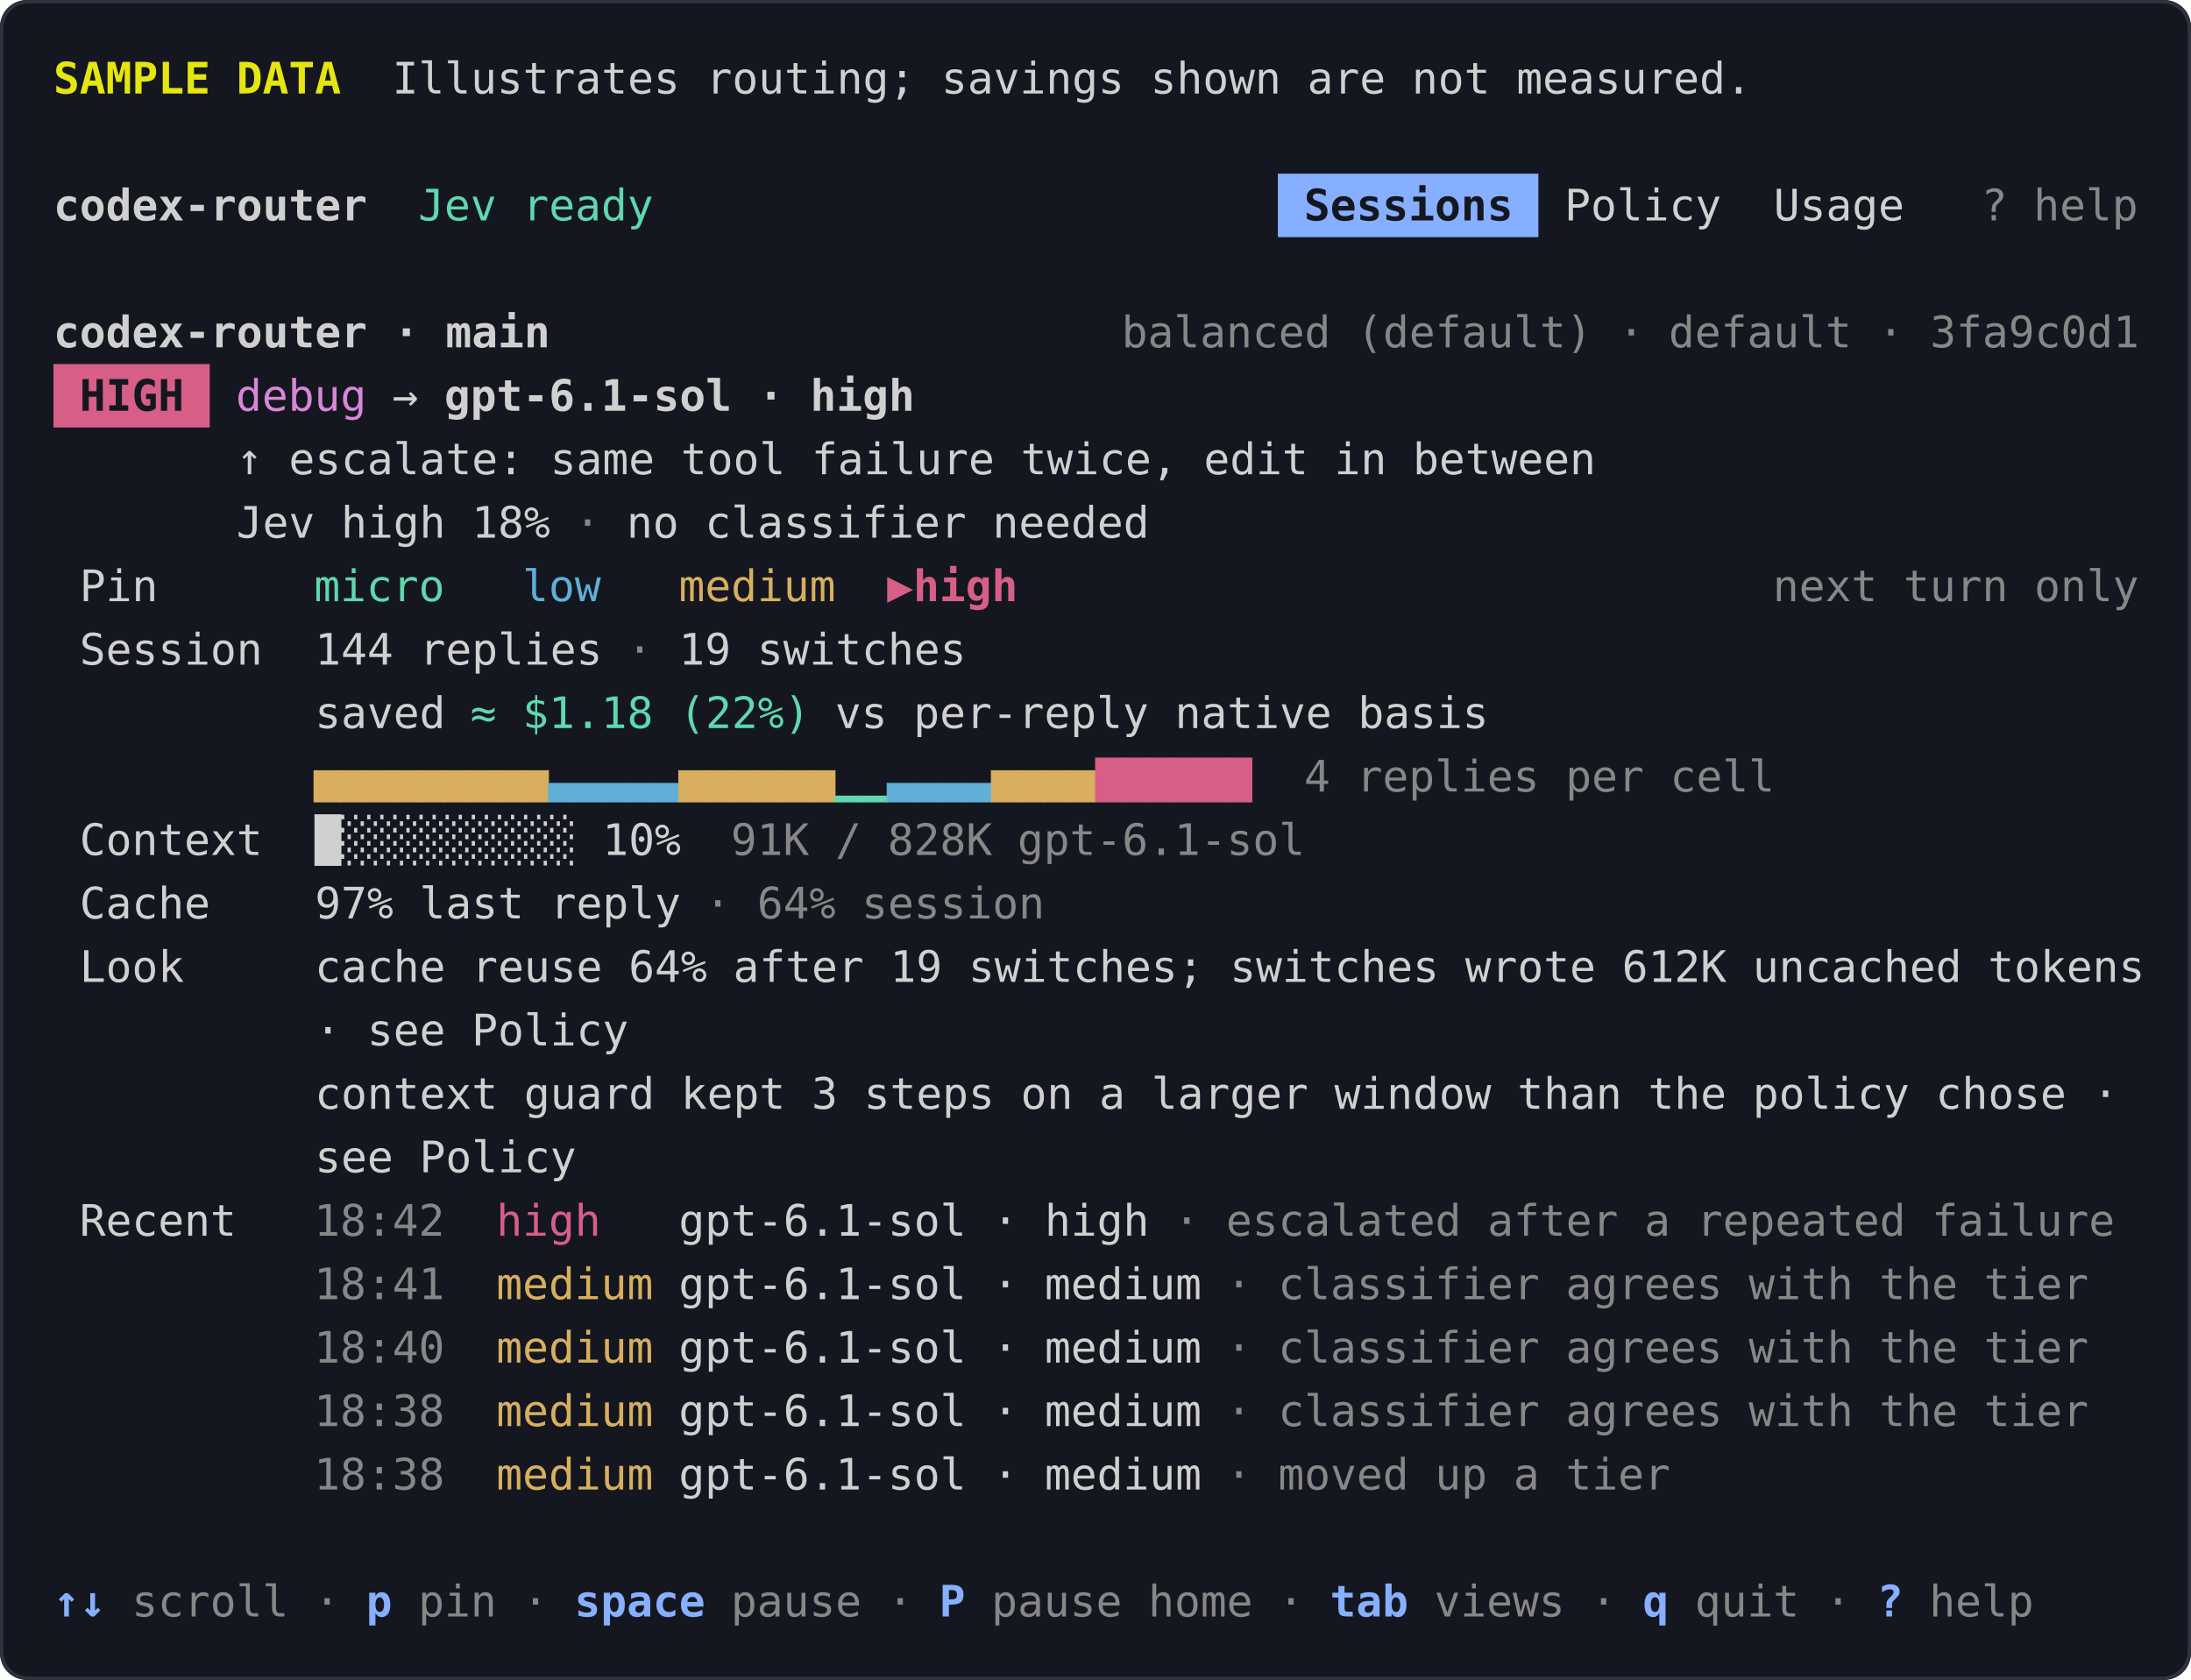
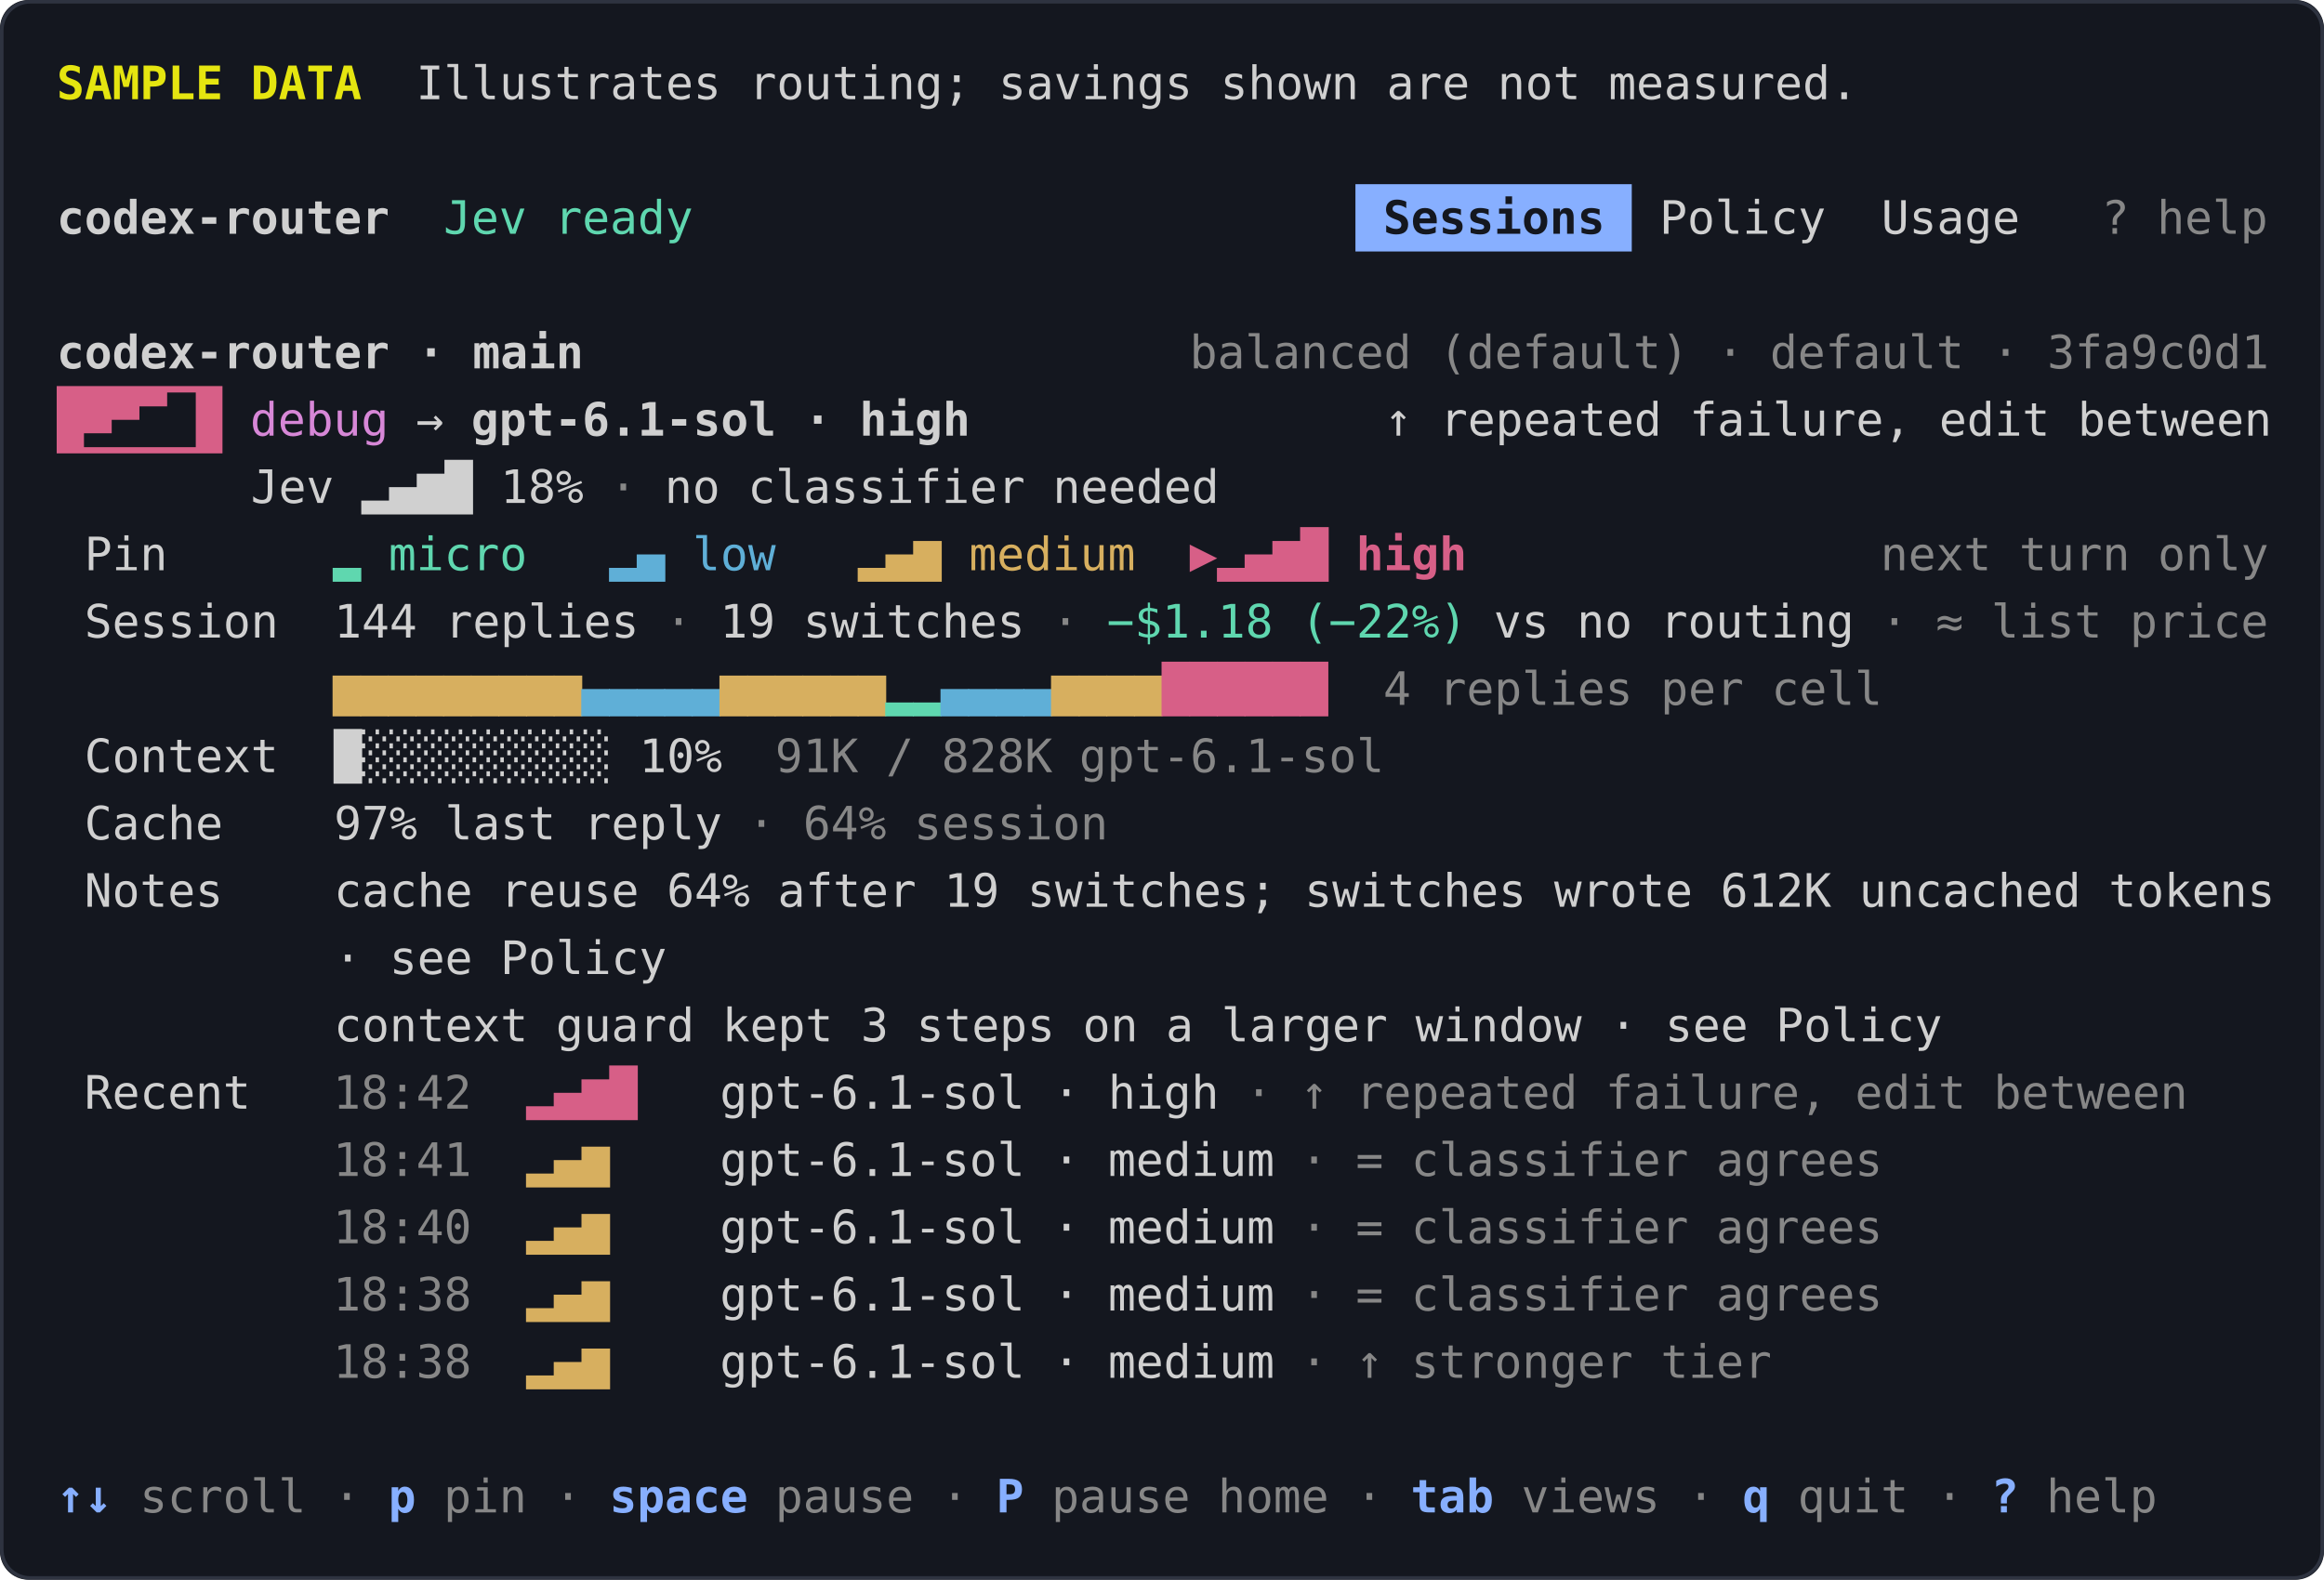
- <svg xmlns="http://www.w3.org/2000/svg" viewBox="0 0 656 503" width="656" height="503" role="img" aria-labelledby="title desc">
+ <svg xmlns="http://www.w3.org/2000/svg" viewBox="0 0 656 446" width="656" height="446" role="img" aria-labelledby="title desc">
  <style>text { font-family: ui-monospace, SFMono-Regular, Menlo, Consolas, 'DejaVu Sans Mono', monospace; font-size: 13px; }</style>
-   <rect width="656" height="503" rx="8" fill="#14171f" />
-   <rect x="0.5" y="0.5" width="655" height="502" rx="8" fill="none" stroke="#2e3340" />
+   <rect width="656" height="446" rx="8" fill="#14171f" />
+   <rect x="0.5" y="0.5" width="655" height="445" rx="8" fill="none" stroke="#2e3340" />
  <text x="16.0" y="28.0" fill="#e5e510" font-weight="700" xml:space="preserve">SAMPLE DATA</text>
  <text x="101.8" y="28.0" fill="#d0d0d0" xml:space="preserve">  Illustrates routing; savings shown are not measured.</text>
  <text x="16.0" y="66.0" fill="#d0d0d0" font-weight="700" xml:space="preserve">codex-router</text>
  <text x="125.2" y="66.0" fill="#5fd7af" xml:space="preserve">Jev ready</text>
  <rect x="382.6" y="52.0" width="78.0" height="19" fill="#87afff" />
  <text x="382.6" y="66.0" fill="#14171f" font-weight="700" xml:space="preserve"> Sessions </text>
  <text x="460.6" y="66.0" fill="#d0d0d0" xml:space="preserve"> Policy  Usage   </text>
  <text x="593.2" y="66.0" fill="#878787" xml:space="preserve">? help</text>
  <text x="16.0" y="104.0" fill="#d0d0d0" font-weight="700" xml:space="preserve">codex-router · main</text>
  <text x="335.8" y="104.0" fill="#878787" xml:space="preserve">balanced (default) · </text>
  <text x="499.6" y="104.0" fill="#878787" xml:space="preserve">default · 3fa9c0d1</text>
  <rect x="16.0" y="109.0" width="46.8" height="19" fill="#d75f87" />
-   <text x="16.0" y="123.0" fill="#14171f" font-weight="700" xml:space="preserve"> HIGH </text>
+   <text x="16.0" y="123.0" fill="#14171f" font-weight="700" xml:space="preserve"> ▂▄▆█ </text>
  <text x="70.6" y="123.0" fill="#d787d7" xml:space="preserve">debug</text>
  <text x="109.6" y="123.0" fill="#d0d0d0" xml:space="preserve"> → </text>
  <text x="133.0" y="123.0" fill="#d0d0d0" font-weight="700" xml:space="preserve">gpt-6.1-sol · high</text>
-   <text x="16.0" y="142.0" fill="#d0d0d0" xml:space="preserve">       ↑ escalate: same tool failure twice, edit in between</text>
-   <text x="16.0" y="161.0" fill="#d0d0d0" xml:space="preserve">       Jev high 18%</text>
-   <text x="164.2" y="161.0" fill="#878787" xml:space="preserve"> · </text>
-   <text x="187.6" y="161.0" fill="#d0d0d0" xml:space="preserve">no classifier needed</text>
-   <text x="16.0" y="180.0" fill="#d0d0d0" xml:space="preserve"> Pin     </text>
-   <text x="86.2" y="180.0" fill="#5fd7af" xml:space="preserve"> micro  </text>
-   <text x="148.6" y="180.0" fill="#5fafd7" xml:space="preserve"> low  </text>
-   <text x="195.4" y="180.0" fill="#d7af5f" xml:space="preserve"> medium  </text>
-   <text x="265.6" y="180.0" fill="#d75f87" font-weight="700" xml:space="preserve">▶high  </text>
-   <text x="530.8" y="180.0" fill="#878787" xml:space="preserve">next turn only</text>
-   <text x="16.0" y="199.0" fill="#d0d0d0" xml:space="preserve"> Session  144 replies</text>
-   <text x="179.8" y="199.0" fill="#878787" xml:space="preserve"> · </text>
-   <text x="203.2" y="199.0" fill="#d0d0d0" xml:space="preserve">19 switches</text>
-   <text x="16.0" y="218.0" fill="#d0d0d0" xml:space="preserve">          saved </text>
-   <text x="140.8" y="218.0" fill="#5fd7af" xml:space="preserve">≈ $1.18 (22%)</text>
-   <text x="242.2" y="218.0" fill="#d0d0d0" xml:space="preserve"> vs per-reply native basis</text>
-   <text x="94.0" y="237.0" fill="#d7af5f" xml:space="preserve">▅</text>
-   <text x="101.8" y="237.0" fill="#d7af5f" xml:space="preserve">▅</text>
-   <text x="109.6" y="237.0" fill="#d7af5f" xml:space="preserve">▅</text>
-   <text x="117.4" y="237.0" fill="#d7af5f" xml:space="preserve">▅</text>
-   <text x="125.2" y="237.0" fill="#d7af5f" xml:space="preserve">▅</text>
-   <text x="133.0" y="237.0" fill="#d7af5f" xml:space="preserve">▅</text>
-   <text x="140.8" y="237.0" fill="#d7af5f" xml:space="preserve">▅</text>
-   <text x="148.6" y="237.0" fill="#d7af5f" xml:space="preserve">▅</text>
-   <text x="156.4" y="237.0" fill="#d7af5f" xml:space="preserve">▅</text>
-   <text x="164.2" y="237.0" fill="#5fafd7" xml:space="preserve">▃</text>
-   <text x="172.0" y="237.0" fill="#5fafd7" xml:space="preserve">▃</text>
-   <text x="179.8" y="237.0" fill="#5fafd7" xml:space="preserve">▃</text>
-   <text x="187.6" y="237.0" fill="#5fafd7" xml:space="preserve">▃</text>
-   <text x="195.4" y="237.0" fill="#5fafd7" xml:space="preserve">▃</text>
-   <text x="203.2" y="237.0" fill="#d7af5f" xml:space="preserve">▅</text>
-   <text x="211.0" y="237.0" fill="#d7af5f" xml:space="preserve">▅</text>
-   <text x="218.8" y="237.0" fill="#d7af5f" xml:space="preserve">▅</text>
-   <text x="226.6" y="237.0" fill="#d7af5f" xml:space="preserve">▅</text>
-   <text x="234.4" y="237.0" fill="#d7af5f" xml:space="preserve">▅</text>
-   <text x="242.2" y="237.0" fill="#d7af5f" xml:space="preserve">▅</text>
-   <text x="250.0" y="237.0" fill="#5fd7af" xml:space="preserve">▁</text>
-   <text x="257.8" y="237.0" fill="#5fd7af" xml:space="preserve">▁</text>
-   <text x="265.6" y="237.0" fill="#5fafd7" xml:space="preserve">▃</text>
-   <text x="273.4" y="237.0" fill="#5fafd7" xml:space="preserve">▃</text>
-   <text x="281.2" y="237.0" fill="#5fafd7" xml:space="preserve">▃</text>
-   <text x="289.0" y="237.0" fill="#5fafd7" xml:space="preserve">▃</text>
-   <text x="296.8" y="237.0" fill="#d7af5f" xml:space="preserve">▅</text>
-   <text x="304.6" y="237.0" fill="#d7af5f" xml:space="preserve">▅</text>
-   <text x="312.4" y="237.0" fill="#d7af5f" xml:space="preserve">▅</text>
-   <text x="320.2" y="237.0" fill="#d7af5f" xml:space="preserve">▅</text>
-   <text x="328.0" y="237.0" fill="#d75f87" xml:space="preserve">▇</text>
-   <text x="335.8" y="237.0" fill="#d75f87" xml:space="preserve">▇</text>
-   <text x="343.6" y="237.0" fill="#d75f87" xml:space="preserve">▇</text>
-   <text x="351.4" y="237.0" fill="#d75f87" xml:space="preserve">▇</text>
-   <text x="359.2" y="237.0" fill="#d75f87" xml:space="preserve">▇</text>
-   <text x="367.0" y="237.0" fill="#d75f87" xml:space="preserve">▇</text>
-   <text x="374.8" y="237.0" fill="#878787" xml:space="preserve">  4 replies per cell</text>
-   <text x="16.0" y="256.0" fill="#d0d0d0" xml:space="preserve"> Context  █░░░░░░░░░ 10%  </text>
-   <text x="218.8" y="256.0" fill="#878787" xml:space="preserve">91K / 828K</text>
-   <text x="296.8" y="256.0" fill="#878787" xml:space="preserve"> gpt-6.1-sol</text>
-   <text x="16.0" y="275.0" fill="#d0d0d0" xml:space="preserve"> Cache    97% last reply</text>
-   <text x="203.2" y="275.0" fill="#878787" xml:space="preserve"> · 64% session</text>
-   <text x="16.0" y="294.0" fill="#d0d0d0" xml:space="preserve"> Look     cache reuse 64% after 19 switches; switches wrote 612K uncached tokens</text>
-   <text x="16.0" y="313.0" fill="#d0d0d0" xml:space="preserve">          · see Policy</text>
-   <text x="16.0" y="332.0" fill="#d0d0d0" xml:space="preserve">          context guard kept 3 steps on a larger window than the policy chose ·</text>
-   <text x="16.0" y="351.0" fill="#d0d0d0" xml:space="preserve">          see Policy</text>
-   <text x="16.0" y="370.0" fill="#d0d0d0" xml:space="preserve"> Recent   </text>
-   <text x="94.0" y="370.0" fill="#878787" xml:space="preserve">18:42  </text>
-   <text x="148.6" y="370.0" fill="#d75f87" xml:space="preserve">high   </text>
-   <text x="203.2" y="370.0" fill="#d0d0d0" xml:space="preserve">gpt-6.1-sol · high</text>
-   <text x="343.6" y="370.0" fill="#878787" xml:space="preserve"> · escalated after a repeated failure</text>
-   <text x="94.0" y="389.0" fill="#878787" xml:space="preserve">18:41  </text>
-   <text x="148.6" y="389.0" fill="#d7af5f" xml:space="preserve">medium </text>
+   <text x="273.4" y="123.0" fill="#d0d0d0" xml:space="preserve">               ↑ repeated failure, edit between</text>
+   <text x="16.0" y="142.0" fill="#d0d0d0" xml:space="preserve">       Jev ▂▄▆█ 18%</text>
+   <text x="164.2" y="142.0" fill="#878787" xml:space="preserve"> · </text>
+   <text x="187.6" y="142.0" fill="#d0d0d0" xml:space="preserve">no classifier needed</text>
+   <text x="16.0" y="161.0" fill="#d0d0d0" xml:space="preserve"> Pin     </text>
+   <text x="86.2" y="161.0" fill="#5fd7af" xml:space="preserve"> ▂ micro  </text>
+   <text x="164.2" y="161.0" fill="#5fafd7" xml:space="preserve"> ▂▄ low  </text>
+   <text x="234.4" y="161.0" fill="#d7af5f" xml:space="preserve"> ▂▄▆ medium  </text>
+   <text x="335.8" y="161.0" fill="#d75f87" font-weight="700" xml:space="preserve">▶▂▄▆█ high  </text>
+   <text x="530.8" y="161.0" fill="#878787" xml:space="preserve">next turn only</text>
+   <text x="16.0" y="180.0" fill="#d0d0d0" xml:space="preserve"> Session  144 replies</text>
+   <text x="179.8" y="180.0" fill="#878787" xml:space="preserve"> · </text>
+   <text x="203.2" y="180.0" fill="#d0d0d0" xml:space="preserve">19 switches</text>
+   <text x="289.0" y="180.0" fill="#878787" xml:space="preserve"> · </text>
+   <text x="312.4" y="180.0" fill="#5fd7af" xml:space="preserve">−$1.18 (−22%)</text>
+   <text x="413.8" y="180.0" fill="#d0d0d0" xml:space="preserve"> vs no routing</text>
+   <text x="523.0" y="180.0" fill="#878787" xml:space="preserve"> · </text>
+   <text x="546.4" y="180.0" fill="#878787" xml:space="preserve">≈ list price</text>
+   <text x="94.0" y="199.0" fill="#d7af5f" xml:space="preserve">▆</text>
+   <text x="101.8" y="199.0" fill="#d7af5f" xml:space="preserve">▆</text>
+   <text x="109.6" y="199.0" fill="#d7af5f" xml:space="preserve">▆</text>
+   <text x="117.4" y="199.0" fill="#d7af5f" xml:space="preserve">▆</text>
+   <text x="125.2" y="199.0" fill="#d7af5f" xml:space="preserve">▆</text>
+   <text x="133.0" y="199.0" fill="#d7af5f" xml:space="preserve">▆</text>
+   <text x="140.8" y="199.0" fill="#d7af5f" xml:space="preserve">▆</text>
+   <text x="148.6" y="199.0" fill="#d7af5f" xml:space="preserve">▆</text>
+   <text x="156.4" y="199.0" fill="#d7af5f" xml:space="preserve">▆</text>
+   <text x="164.2" y="199.0" fill="#5fafd7" xml:space="preserve">▄</text>
+   <text x="172.0" y="199.0" fill="#5fafd7" xml:space="preserve">▄</text>
+   <text x="179.8" y="199.0" fill="#5fafd7" xml:space="preserve">▄</text>
+   <text x="187.6" y="199.0" fill="#5fafd7" xml:space="preserve">▄</text>
+   <text x="195.4" y="199.0" fill="#5fafd7" xml:space="preserve">▄</text>
+   <text x="203.2" y="199.0" fill="#d7af5f" xml:space="preserve">▆</text>
+   <text x="211.0" y="199.0" fill="#d7af5f" xml:space="preserve">▆</text>
+   <text x="218.8" y="199.0" fill="#d7af5f" xml:space="preserve">▆</text>
+   <text x="226.6" y="199.0" fill="#d7af5f" xml:space="preserve">▆</text>
+   <text x="234.4" y="199.0" fill="#d7af5f" xml:space="preserve">▆</text>
+   <text x="242.2" y="199.0" fill="#d7af5f" xml:space="preserve">▆</text>
+   <text x="250.0" y="199.0" fill="#5fd7af" xml:space="preserve">▂</text>
+   <text x="257.8" y="199.0" fill="#5fd7af" xml:space="preserve">▂</text>
+   <text x="265.6" y="199.0" fill="#5fafd7" xml:space="preserve">▄</text>
+   <text x="273.4" y="199.0" fill="#5fafd7" xml:space="preserve">▄</text>
+   <text x="281.2" y="199.0" fill="#5fafd7" xml:space="preserve">▄</text>
+   <text x="289.0" y="199.0" fill="#5fafd7" xml:space="preserve">▄</text>
+   <text x="296.8" y="199.0" fill="#d7af5f" xml:space="preserve">▆</text>
+   <text x="304.6" y="199.0" fill="#d7af5f" xml:space="preserve">▆</text>
+   <text x="312.4" y="199.0" fill="#d7af5f" xml:space="preserve">▆</text>
+   <text x="320.2" y="199.0" fill="#d7af5f" xml:space="preserve">▆</text>
+   <text x="328.0" y="199.0" fill="#d75f87" xml:space="preserve">█</text>
+   <text x="335.8" y="199.0" fill="#d75f87" xml:space="preserve">█</text>
+   <text x="343.6" y="199.0" fill="#d75f87" xml:space="preserve">█</text>
+   <text x="351.4" y="199.0" fill="#d75f87" xml:space="preserve">█</text>
+   <text x="359.2" y="199.0" fill="#d75f87" xml:space="preserve">█</text>
+   <text x="367.0" y="199.0" fill="#d75f87" xml:space="preserve">█</text>
+   <text x="374.8" y="199.0" fill="#878787" xml:space="preserve">  4 replies per cell</text>
+   <text x="16.0" y="218.0" fill="#d0d0d0" xml:space="preserve"> Context  █░░░░░░░░░ 10%  </text>
+   <text x="218.8" y="218.0" fill="#878787" xml:space="preserve">91K / 828K</text>
+   <text x="296.8" y="218.0" fill="#878787" xml:space="preserve"> gpt-6.1-sol</text>
+   <text x="16.0" y="237.0" fill="#d0d0d0" xml:space="preserve"> Cache    97% last reply</text>
+   <text x="203.2" y="237.0" fill="#878787" xml:space="preserve"> · 64% session</text>
+   <text x="16.0" y="256.0" fill="#d0d0d0" xml:space="preserve"> Notes    cache reuse 64% after 19 switches; switches wrote 612K uncached tokens</text>
+   <text x="16.0" y="275.0" fill="#d0d0d0" xml:space="preserve">          · see Policy</text>
+   <text x="16.0" y="294.0" fill="#d0d0d0" xml:space="preserve">          context guard kept 3 steps on a larger window · see Policy</text>
+   <text x="16.0" y="313.0" fill="#d0d0d0" xml:space="preserve"> Recent   </text>
+   <text x="94.0" y="313.0" fill="#878787" xml:space="preserve">18:42  </text>
+   <text x="148.6" y="313.0" fill="#d75f87" xml:space="preserve">▂▄▆█   </text>
+   <text x="203.2" y="313.0" fill="#d0d0d0" xml:space="preserve">gpt-6.1-sol · high</text>
+   <text x="343.6" y="313.0" fill="#878787" xml:space="preserve"> · ↑ repeated failure, edit between</text>
+   <text x="94.0" y="332.0" fill="#878787" xml:space="preserve">18:41  </text>
+   <text x="148.6" y="332.0" fill="#d7af5f" xml:space="preserve">▂▄▆    </text>
+   <text x="203.2" y="332.0" fill="#d0d0d0" xml:space="preserve">gpt-6.1-sol · medium</text>
+   <text x="359.2" y="332.0" fill="#878787" xml:space="preserve"> · = classifier agrees</text>
+   <text x="94.0" y="351.0" fill="#878787" xml:space="preserve">18:40  </text>
+   <text x="148.6" y="351.0" fill="#d7af5f" xml:space="preserve">▂▄▆    </text>
+   <text x="203.2" y="351.0" fill="#d0d0d0" xml:space="preserve">gpt-6.1-sol · medium</text>
+   <text x="359.2" y="351.0" fill="#878787" xml:space="preserve"> · = classifier agrees</text>
+   <text x="94.0" y="370.0" fill="#878787" xml:space="preserve">18:38  </text>
+   <text x="148.6" y="370.0" fill="#d7af5f" xml:space="preserve">▂▄▆    </text>
+   <text x="203.2" y="370.0" fill="#d0d0d0" xml:space="preserve">gpt-6.1-sol · medium</text>
+   <text x="359.2" y="370.0" fill="#878787" xml:space="preserve"> · = classifier agrees</text>
+   <text x="94.0" y="389.0" fill="#878787" xml:space="preserve">18:38  </text>
+   <text x="148.6" y="389.0" fill="#d7af5f" xml:space="preserve">▂▄▆    </text>
  <text x="203.2" y="389.0" fill="#d0d0d0" xml:space="preserve">gpt-6.1-sol · medium</text>
-   <text x="359.2" y="389.0" fill="#878787" xml:space="preserve"> · classifier agrees with the tier</text>
-   <text x="94.0" y="408.0" fill="#878787" xml:space="preserve">18:40  </text>
-   <text x="148.6" y="408.0" fill="#d7af5f" xml:space="preserve">medium </text>
-   <text x="203.2" y="408.0" fill="#d0d0d0" xml:space="preserve">gpt-6.1-sol · medium</text>
-   <text x="359.2" y="408.0" fill="#878787" xml:space="preserve"> · classifier agrees with the tier</text>
-   <text x="94.0" y="427.0" fill="#878787" xml:space="preserve">18:38  </text>
-   <text x="148.6" y="427.0" fill="#d7af5f" xml:space="preserve">medium </text>
-   <text x="203.2" y="427.0" fill="#d0d0d0" xml:space="preserve">gpt-6.1-sol · medium</text>
-   <text x="359.2" y="427.0" fill="#878787" xml:space="preserve"> · classifier agrees with the tier</text>
-   <text x="94.0" y="446.0" fill="#878787" xml:space="preserve">18:38  </text>
-   <text x="148.6" y="446.0" fill="#d7af5f" xml:space="preserve">medium </text>
-   <text x="203.2" y="446.0" fill="#d0d0d0" xml:space="preserve">gpt-6.1-sol · medium</text>
-   <text x="359.2" y="446.0" fill="#878787" xml:space="preserve"> · moved up a tier</text>
-   <text x="16.0" y="484.0" fill="#87afff" font-weight="700" xml:space="preserve">↑↓</text>
-   <text x="31.6" y="484.0" fill="#878787" xml:space="preserve"> scroll</text>
-   <text x="86.2" y="484.0" fill="#878787" xml:space="preserve"> · </text>
-   <text x="109.6" y="484.0" fill="#87afff" font-weight="700" xml:space="preserve">p</text>
-   <text x="117.4" y="484.0" fill="#878787" xml:space="preserve"> pin</text>
-   <text x="148.6" y="484.0" fill="#878787" xml:space="preserve"> · </text>
-   <text x="172.0" y="484.0" fill="#87afff" font-weight="700" xml:space="preserve">space</text>
-   <text x="211.0" y="484.0" fill="#878787" xml:space="preserve"> pause</text>
-   <text x="257.8" y="484.0" fill="#878787" xml:space="preserve"> · </text>
-   <text x="281.2" y="484.0" fill="#87afff" font-weight="700" xml:space="preserve">P</text>
-   <text x="289.0" y="484.0" fill="#878787" xml:space="preserve"> pause home</text>
-   <text x="374.8" y="484.0" fill="#878787" xml:space="preserve"> · </text>
-   <text x="398.2" y="484.0" fill="#87afff" font-weight="700" xml:space="preserve">tab</text>
-   <text x="421.6" y="484.0" fill="#878787" xml:space="preserve"> views</text>
-   <text x="468.4" y="484.0" fill="#878787" xml:space="preserve"> · </text>
-   <text x="491.8" y="484.0" fill="#87afff" font-weight="700" xml:space="preserve">q</text>
-   <text x="499.6" y="484.0" fill="#878787" xml:space="preserve"> quit</text>
-   <text x="538.6" y="484.0" fill="#878787" xml:space="preserve"> · </text>
-   <text x="562.0" y="484.0" fill="#87afff" font-weight="700" xml:space="preserve">?</text>
-   <text x="569.8" y="484.0" fill="#878787" xml:space="preserve"> help</text>
+   <text x="359.2" y="389.0" fill="#878787" xml:space="preserve"> · ↑ stronger tier</text>
+   <text x="16.0" y="427.0" fill="#87afff" font-weight="700" xml:space="preserve">↑↓</text>
+   <text x="31.6" y="427.0" fill="#878787" xml:space="preserve"> scroll</text>
+   <text x="86.2" y="427.0" fill="#878787" xml:space="preserve"> · </text>
+   <text x="109.6" y="427.0" fill="#87afff" font-weight="700" xml:space="preserve">p</text>
+   <text x="117.4" y="427.0" fill="#878787" xml:space="preserve"> pin</text>
+   <text x="148.6" y="427.0" fill="#878787" xml:space="preserve"> · </text>
+   <text x="172.0" y="427.0" fill="#87afff" font-weight="700" xml:space="preserve">space</text>
+   <text x="211.0" y="427.0" fill="#878787" xml:space="preserve"> pause</text>
+   <text x="257.8" y="427.0" fill="#878787" xml:space="preserve"> · </text>
+   <text x="281.2" y="427.0" fill="#87afff" font-weight="700" xml:space="preserve">P</text>
+   <text x="289.0" y="427.0" fill="#878787" xml:space="preserve"> pause home</text>
+   <text x="374.8" y="427.0" fill="#878787" xml:space="preserve"> · </text>
+   <text x="398.2" y="427.0" fill="#87afff" font-weight="700" xml:space="preserve">tab</text>
+   <text x="421.6" y="427.0" fill="#878787" xml:space="preserve"> views</text>
+   <text x="468.4" y="427.0" fill="#878787" xml:space="preserve"> · </text>
+   <text x="491.8" y="427.0" fill="#87afff" font-weight="700" xml:space="preserve">q</text>
+   <text x="499.6" y="427.0" fill="#878787" xml:space="preserve"> quit</text>
+   <text x="538.6" y="427.0" fill="#878787" xml:space="preserve"> · </text>
+   <text x="562.0" y="427.0" fill="#87afff" font-weight="700" xml:space="preserve">?</text>
+   <text x="569.8" y="427.0" fill="#878787" xml:space="preserve"> help</text>
</svg>
